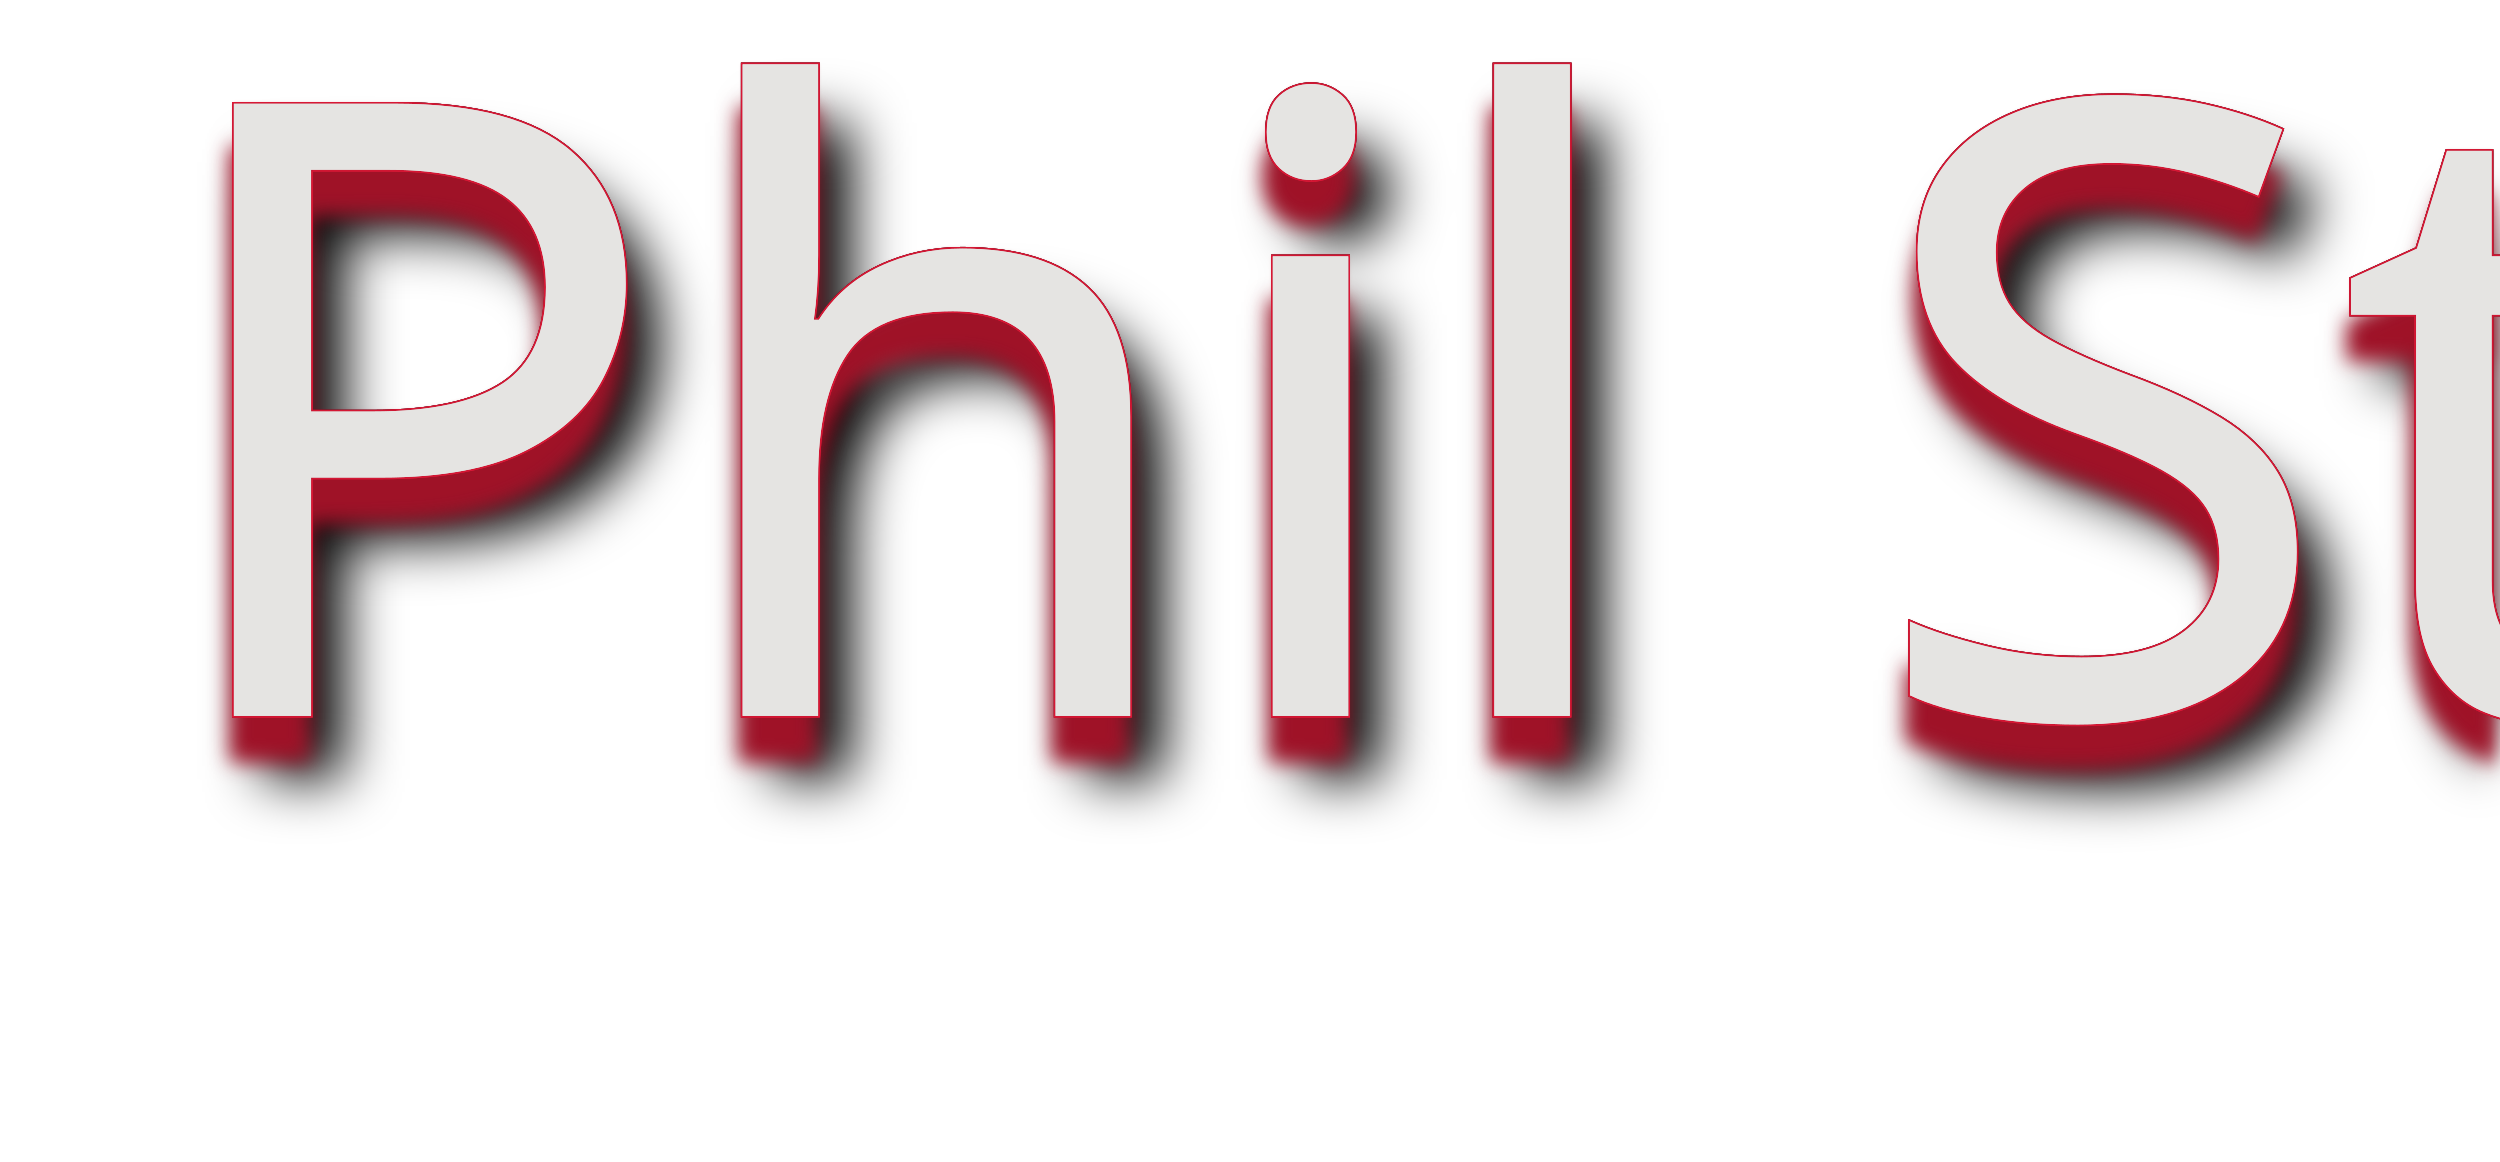
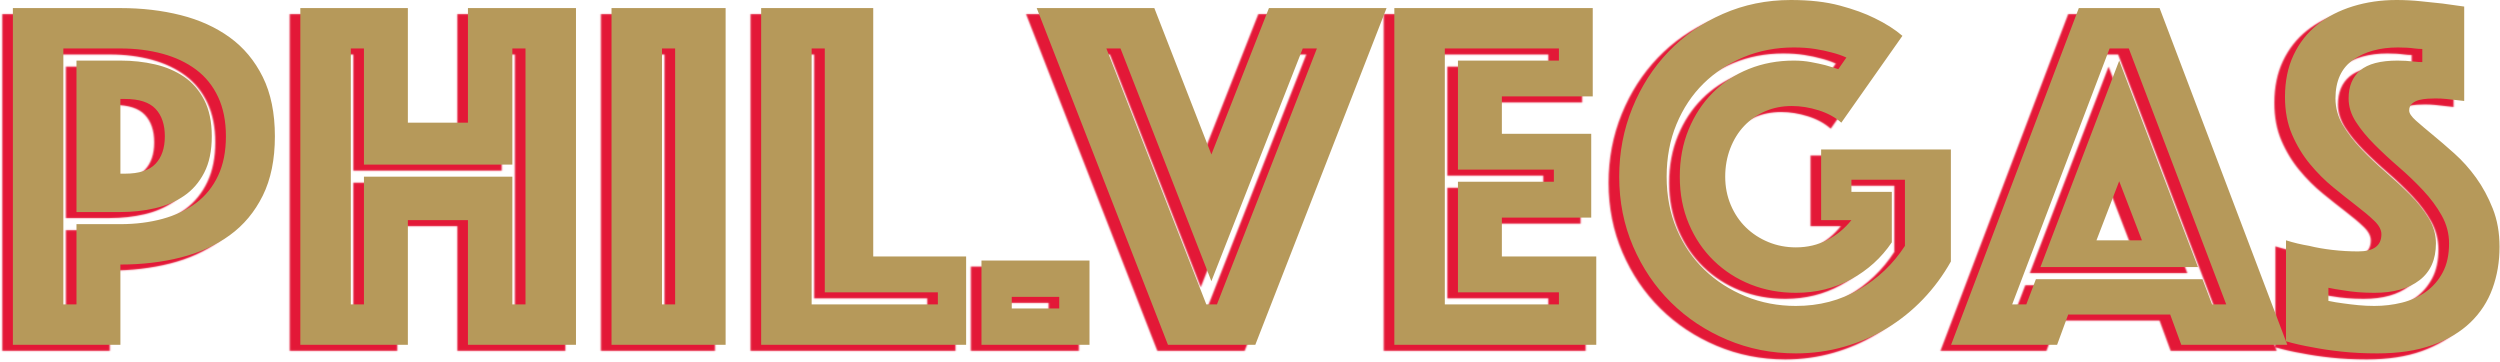
- <svg xmlns="http://www.w3.org/2000/svg" xmlns:xlink="http://www.w3.org/1999/xlink" width="2916px" height="1355px" viewBox="0 0 2916 1355" version="1.1">
+ <svg xmlns="http://www.w3.org/2000/svg" xmlns:xlink="http://www.w3.org/1999/xlink" width="4952px" height="716px" viewBox="0 0 4952 716" version="1.1">
  <defs>
-     <text id="text-1" font-family="ParadisoAOE-Regular, Paradiso AOE" font-size="1000" font-weight="normal" letter-spacing="0.4" fill="#F9F7F3">
-       <tspan x="145.8" y="831">Phil Strycharski</tspan>
-     </text>
-     <filter x="-3.5%" y="-5.7%" width="109.6%" height="122.6%" filterUnits="objectBoundingBox" id="filter-2">
-       <feOffset dx="36" dy="71" in="SourceAlpha" result="shadowOffsetOuter1" />
-       <feGaussianBlur stdDeviation="32" in="shadowOffsetOuter1" result="shadowBlurOuter1" />
-       <feColorMatrix values="0 0 0 0 0   0 0 0 0 0   0 0 0 0 0  0 0 0 1 0" type="matrix" in="shadowBlurOuter1" />
-     </filter>
-     <text id="text-3" font-family="ParadisoAOE-Regular, Paradiso AOE" font-size="1000" font-weight="normal" letter-spacing="0.4" fill="#F9F7F3">
-       <tspan x="145.8" y="831">Phil Strycharski</tspan>
-     </text>
-     <filter x="-2.4%" y="-3.3%" width="104.5%" height="112.7%" filterUnits="objectBoundingBox" id="filter-4">
-       <feOffset dx="-3" dy="52" in="SourceAlpha" result="shadowOffsetOuter1" />
-       <feGaussianBlur stdDeviation="11.5" in="shadowOffsetOuter1" result="shadowBlurOuter1" />
-       <feColorMatrix values="0 0 0 0 0.622   0 0 0 0 0.069   0 0 0 0 0.154  0 0 0 1 0" type="matrix" in="shadowBlurOuter1" />
-     </filter>
-     <text id="text-5" font-family="ParadisoAOE-Regular, Paradiso AOE" font-size="1000" font-weight="normal" letter-spacing="0.4" fill="#E5E4E2">
-       <tspan x="145.8" y="831">Phil Strycharski</tspan>
-     </text>
-     <filter x="-0.2%" y="-0.5%" width="100.4%" height="101.0%" filterUnits="objectBoundingBox" id="filter-6">
-       <feOffset dx="0" dy="0" in="SourceAlpha" result="shadowOffsetOuter1" />
+     <path d="M238.5,683 L238.5,524 C281.167,524 321,519.333 358,510 C395,500.667 427.333,486 455,466 C482.667,446 504.5,419.833 520.5,387.5 C536.5,355.167 544.5,316 544.5,270 C544.5,224 536.5,184.833 520.5,152.5 C504.5,120.167 482.667,94 455,74 C427.333,54 395,39.333 358,30 C321,20.667 281.167,16 238.5,16 L238.5,16 L25.5,16 L25.5,683 L238.5,683 Z M151.5,603 L125.5,603 L125.5,96 L238.5,96 C268.5,96 296.333,99.5 322,106.5 C347.667,113.5 369.833,124 388.5,138 C407.167,152 421.667,170 432,192 C442.333,214 447.5,240 447.5,270 C447.5,300 442.333,326 432,348 C421.667,370 407.167,388 388.5,402 C369.833,416 347.667,426.5 322,433.5 C296.333,440.5 268.5,444 238.5,444 L238.5,444 L151.5,444 L151.5,603 Z M238.5,420 C262.5,420 285.333,417.5 307,412.5 C328.667,407.5 347.833,399.333 364.5,388 C381.167,376.667 394.5,361.333 404.5,342 C414.5,322.667 419.5,298.667 419.5,270 C419.5,241.333 414.5,217.333 404.5,198 C394.5,178.667 381.167,163.333 364.5,152 C347.833,140.667 328.667,132.5 307,127.5 C285.333,122.5 262.5,120 238.5,120 L238.5,120 L151.5,120 L151.5,420 L238.5,420 Z M247.5,344 L238.5,344 L238.5,196 L247.5,196 C275.5,196 295.667,202.5 308,215.5 C320.333,228.5 326.5,246.667 326.5,270 C326.5,293.333 320.333,311.5 308,324.5 C295.667,337.5 275.5,344 247.5,344 L247.5,344 Z M807.9,683 L807.9,436 L926.9,436 L926.9,683 L1140.9,683 L1140.9,16 L926.9,16 L926.9,243 L807.9,243 L807.9,16 L594.9,16 L594.9,683 L807.9,683 Z M720.9,603 L694.9,603 L694.9,96 L720.9,96 L720.9,326 L1014.9,326 L1014.9,96 L1040.9,96 L1040.9,603 L1014.9,603 L1014.9,350 L720.9,350 L720.9,603 Z M1437.3,683 L1437.3,16 L1211.3,16 L1211.3,683 L1437.3,683 Z M1337.3,603 L1311.3,603 L1311.3,96 L1337.3,96 L1337.3,603 Z M1913.7,683 L1913.7,508 L1729.7,508 L1729.7,16 L1507.7,16 L1507.7,683 L1913.7,683 Z M1857.7,603 L1607.7,603 L1607.7,96 L1633.7,96 L1633.7,579 L1857.7,579 L1857.7,603 Z M2158.1,683 L2158.1,516 L1944.1,516 L1944.1,683 L2158.1,683 Z M2098.1,611 L2004.1,611 L2004.1,588 L2098.1,588 L2098.1,611 Z M2486.5,683 L2746.5,16 L2513.5,16 L2399.5,306 L2286.5,16 L2053.5,16 L2313.5,683 L2486.5,683 Z M2410.5,603 L2389.5,603 L2191.5,96 L2219.5,96 L2399.5,557 L2580.5,96 L2608.5,96 L2410.5,603 Z M3161.9,683 L3161.9,508 L2974.9,508 L2974.9,431 L3151.9,431 L3151.9,265 L2974.9,265 L2974.9,191 L3154.9,191 L3154.9,16 L2761.9,16 L2761.9,683 L3161.9,683 Z M3087.9,603 L2861.9,603 L2861.9,96 L3087.9,96 L3087.9,120 L2887.9,120 L2887.9,336 L3077.9,336 L3077.9,360 L2887.9,360 L2887.9,579 L3087.9,579 L3087.9,603 Z M3557.3,700 C3589.967,700 3621.633,695.667 3652.3,687 C3682.967,678.333 3711.467,666 3737.8,650 C3764.133,634 3787.967,614.833 3809.3,592.5 C3830.633,570.167 3848.967,545.333 3864.3,518 L3864.3,518 L3864.3,296 L3607.3,296 L3607.3,436 L3667.3,436 C3653.967,452.667 3637.967,465.833 3619.3,475.5 C3600.633,485.167 3579.967,490 3557.3,490 C3537.967,490 3519.8,486.5 3502.8,479.5 C3485.8,472.5 3470.967,462.833 3458.3,450.5 C3445.633,438.167 3435.633,423.333 3428.3,406 C3420.967,388.667 3417.3,370 3417.3,350 C3417.3,330 3420.633,311.333 3427.3,294 C3433.967,276.667 3443.133,261.833 3454.8,249.5 C3466.467,237.167 3480.3,227.5 3496.3,220.5 C3512.3,213.5 3529.967,210 3549.3,210 C3566.633,210 3584.3,212.833 3602.3,218.5 C3620.3,224.167 3635.3,232.333 3647.3,243 L3647.3,243 L3768.3,71 C3753.633,58.333 3735.3,46.667 3713.3,36 C3694.633,26.667 3671.633,18.333 3644.3,11 C3616.967,3.667 3584.633,0 3547.3,0 C3499.3,0 3454.467,9.167 3412.8,27.5 C3371.133,45.833 3335.133,70.833 3304.8,102.5 C3274.467,134.167 3250.633,171.333 3233.3,214 C3215.967,256.667 3207.3,302 3207.3,350 C3207.3,399.333 3216.467,445.333 3234.8,488 C3253.133,530.667 3278.133,567.667 3309.8,599 C3341.467,630.333 3378.633,655 3421.3,673 C3463.967,691 3509.3,700 3557.3,700 Z M3557.3,606 C3521.967,606 3488.8,599.667 3457.8,587 C3426.8,574.333 3399.633,556.833 3376.3,534.5 C3352.967,512.167 3334.633,485.333 3321.3,454 C3307.967,422.667 3301.3,388 3301.3,350 C3301.3,312 3307.8,277.333 3320.8,246 C3333.8,214.667 3351.633,187.833 3374.3,165.5 C3396.967,143.167 3423.633,125.667 3454.3,113 C3484.967,100.333 3517.967,94 3553.3,94 C3568.633,94 3582.633,95 3595.3,97 C3607.967,99 3618.967,101.333 3628.3,104 C3638.967,106.667 3648.633,110 3657.3,114 L3657.3,114 L3641.3,137 C3633.3,134.333 3624.633,131.667 3615.3,129 C3607.3,127 3597.967,125 3587.3,123 C3576.633,121 3565.3,120 3553.3,120 C3521.3,120 3491.633,125.5 3464.3,136.5 C3436.967,147.5 3413.133,163.167 3392.8,183.5 C3372.467,203.833 3356.467,228.167 3344.8,256.5 C3333.133,284.833 3327.3,316 3327.3,350 C3327.3,384 3333.3,415.167 3345.3,443.5 C3357.3,471.833 3373.8,496.167 3394.8,516.5 C3415.8,536.833 3440.133,552.5 3467.8,563.5 C3495.467,574.5 3525.3,580 3557.3,580 C3597.3,580 3633.8,571 3666.8,553 C3699.8,535 3726.633,510.667 3747.3,480 L3747.3,480 L3747.3,380 L3667.3,380 L3667.3,356 L3773.3,356 L3773.3,487 C3749.967,523 3719.633,551.833 3682.3,573.5 C3644.967,595.167 3603.3,606 3557.3,606 Z M4074.7,683 L4096.7,623 L4298.7,623 L4320.7,683 L4530.7,683 L4277.7,16 L4117.7,16 L3864.7,683 L4074.7,683 Z M4013.7,603 L3985.7,603 L4178.7,96 L4216.7,96 L4409.7,603 L4381.7,603 L4362.7,553 L4032.7,553 L4013.7,603 Z M4353.7,529 L4197.7,120 L4041.7,529 L4353.7,529 Z M4242.7,476 L4152.7,476 L4197.7,359 L4242.7,476 Z M4709.1,700 C4751.1,700 4787.433,694.5 4818.1,683.5 C4848.767,672.5 4873.933,657.5 4893.6,638.5 C4913.267,619.5 4927.767,597.167 4937.1,571.5 C4946.433,545.833 4951.1,518.333 4951.1,489 C4951.1,461 4946.6,435.667 4937.6,413 C4928.6,390.333 4917.6,370 4904.6,352 C4891.6,334 4877.267,318 4861.6,304 C4845.933,290 4831.6,277.667 4818.6,267 C4805.6,256.333 4794.6,247 4785.6,239 C4776.6,231 4772.1,224.333 4772.1,219 C4772.1,213 4774.1,208.333 4778.1,205 C4782.1,201.667 4786.767,199.333 4792.1,198 C4797.433,196.667 4803.1,195.833 4809.1,195.5 C4815.1,195.167 4820.1,195 4824.1,195 C4831.433,195 4838.433,195.333 4845.1,196 C4851.767,196.667 4857.767,197.333 4863.1,198 C4869.767,198.667 4875.767,199.333 4881.1,200 L4881.1,200 L4881.1,13 C4867.1,11 4852.767,9 4838.1,7 C4825.433,5.667 4811.1,4.167 4795.1,2.5 C4779.1,0.833 4763.1,0 4747.1,0 C4716.433,0 4687.6,4.167 4660.6,12.5 C4633.6,20.833 4610.1,33 4590.1,49 C4570.1,65 4554.433,85 4543.1,109 C4531.767,133 4526.1,160.667 4526.1,192 C4526.1,220 4530.767,244.833 4540.1,266.5 C4549.433,288.167 4561.267,307.667 4575.6,325 C4589.933,342.333 4605.267,357.667 4621.6,371 C4637.933,384.333 4653.267,396.5 4667.6,407.5 C4681.933,418.5 4693.767,428.5 4703.1,437.5 C4712.433,446.5 4717.1,455.333 4717.1,464 C4717.1,486.667 4701.767,498 4671.1,498 C4653.767,498 4636.6,497 4619.6,495 C4602.6,493 4587.433,490.333 4574.1,487 C4558.1,484.333 4542.767,480.667 4528.1,476 L4528.1,476 L4528.1,676 C4544.1,680.667 4561.767,684.667 4581.1,688 C4597.767,691.333 4616.933,694.167 4638.6,696.5 C4660.267,698.833 4683.767,700 4709.1,700 Z M4703.1,606 C4692.433,606 4681.933,605.5 4671.6,604.5 C4661.267,603.5 4651.433,602.333 4642.1,601 C4631.433,599.667 4621.433,598 4612.1,596 L4612.1,596 L4612.1,570 C4621.433,572 4631.1,573.667 4641.1,575 C4659.767,578.333 4680.433,580 4703.1,580 C4741.1,580 4770.933,571.667 4792.6,555 C4814.267,538.333 4825.1,514 4825.1,482 C4825.1,464.667 4820.267,448 4810.6,432 C4800.933,416 4788.6,400.5 4773.6,385.5 C4758.6,370.5 4742.6,355.667 4725.6,341 C4708.6,326.333 4692.6,311.167 4677.6,295.5 C4662.6,279.833 4650.267,263.833 4640.6,247.5 C4630.933,231.167 4626.1,213.667 4626.1,195 C4626.1,160.333 4637.767,134.833 4661.1,118.5 C4684.433,102.167 4714.1,94 4750.1,94 C4756.1,94 4761.933,94.167 4767.6,94.5 C4773.267,94.833 4778.433,95.333 4783.1,96 C4788.433,96.667 4793.433,97 4798.1,97 L4798.1,97 L4798.1,123 C4792.767,123 4787.433,122.667 4782.1,122 C4776.767,121.333 4771.267,120.833 4765.6,120.5 C4759.933,120.167 4754.433,120 4749.1,120 C4715.1,120 4690.433,126.5 4675.1,139.5 C4659.767,152.5 4652.1,171 4652.1,195 C4652.1,211 4656.933,226.5 4666.6,241.5 C4676.267,256.5 4688.6,271.5 4703.6,286.5 C4718.6,301.5 4734.6,316.333 4751.6,331 C4768.6,345.667 4784.6,361 4799.6,377 C4814.6,393 4826.933,409.667 4836.6,427 C4846.267,444.333 4851.1,462.667 4851.1,482 C4851.1,504.667 4846.933,523.833 4838.6,539.5 C4830.267,555.167 4819.1,568 4805.1,578 C4791.1,588 4775.267,595.167 4757.6,599.5 C4739.933,603.833 4721.767,606 4703.1,606 Z" id="path-1" />
+     <filter x="-0.8%" y="-1.8%" width="101.0%" height="105.9%" filterUnits="objectBoundingBox" id="filter-2">
+       <feOffset dx="-21" dy="12" in="SourceAlpha" result="shadowOffsetOuter1" />
      <feGaussianBlur stdDeviation="2" in="shadowOffsetOuter1" result="shadowBlurOuter1" />
-       <feColorMatrix values="0 0 0 0 0.622   0 0 0 0 0.069   0 0 0 0 0.154  0 0 0 1 0" type="matrix" in="shadowBlurOuter1" />
+       <feColorMatrix values="0 0 0 0 0.89   0 0 0 0 0.094   0 0 0 0 0.216  0 0 0 1 0" type="matrix" in="shadowBlurOuter1" />
    </filter>
  </defs>
  <g id="Page-1" stroke="none" stroke-width="1" fill="none" fill-rule="evenodd">
-     <g id="Group" transform="translate(30, 4)">
-       <g id="Phil-Strycharski" stroke="#000000" stroke-width="4">
-         <use fill="#F9F7F3" fill-opacity="1" stroke-opacity="1" filter="url(#filter-2)" xlink:href="#text-1" />
-         <use fill="#F9F7F3" fill-opacity="1" stroke-opacity="1" xlink:href="#text-1" />
-         <use xlink:href="#text-1" />
-       </g>
-       <g id="Phil-Strycharski" stroke="#E31837" stroke-width="4">
-         <use fill="#F9F7F3" fill-opacity="1" stroke-opacity="1" filter="url(#filter-4)" xlink:href="#text-3" />
-         <use fill="#F9F7F3" fill-opacity="1" stroke-opacity="1" xlink:href="#text-3" />
-         <use xlink:href="#text-3" />
-       </g>
-       <g id="Phil-Strycharski">
-         <use stroke="#E31837" fill="#E5E4E2" fill-opacity="1" stroke-width="0" stroke-opacity="1" filter="url(#filter-6)" xlink:href="#text-5" />
-         <use stroke="#E31837" fill="#E5E4E2" fill-opacity="1" stroke-width="0" stroke-opacity="1" xlink:href="#text-5" />
-         <use xlink:href="#text-5" />
-       </g>
+     <g id="phil.vegas" fill-rule="nonzero">
+       <use fill="black" fill-opacity="1" filter="url(#filter-2)" xlink:href="#path-1" />
+       <use fill="#B6995A" xlink:href="#path-1" />
    </g>
  </g>
</svg>
